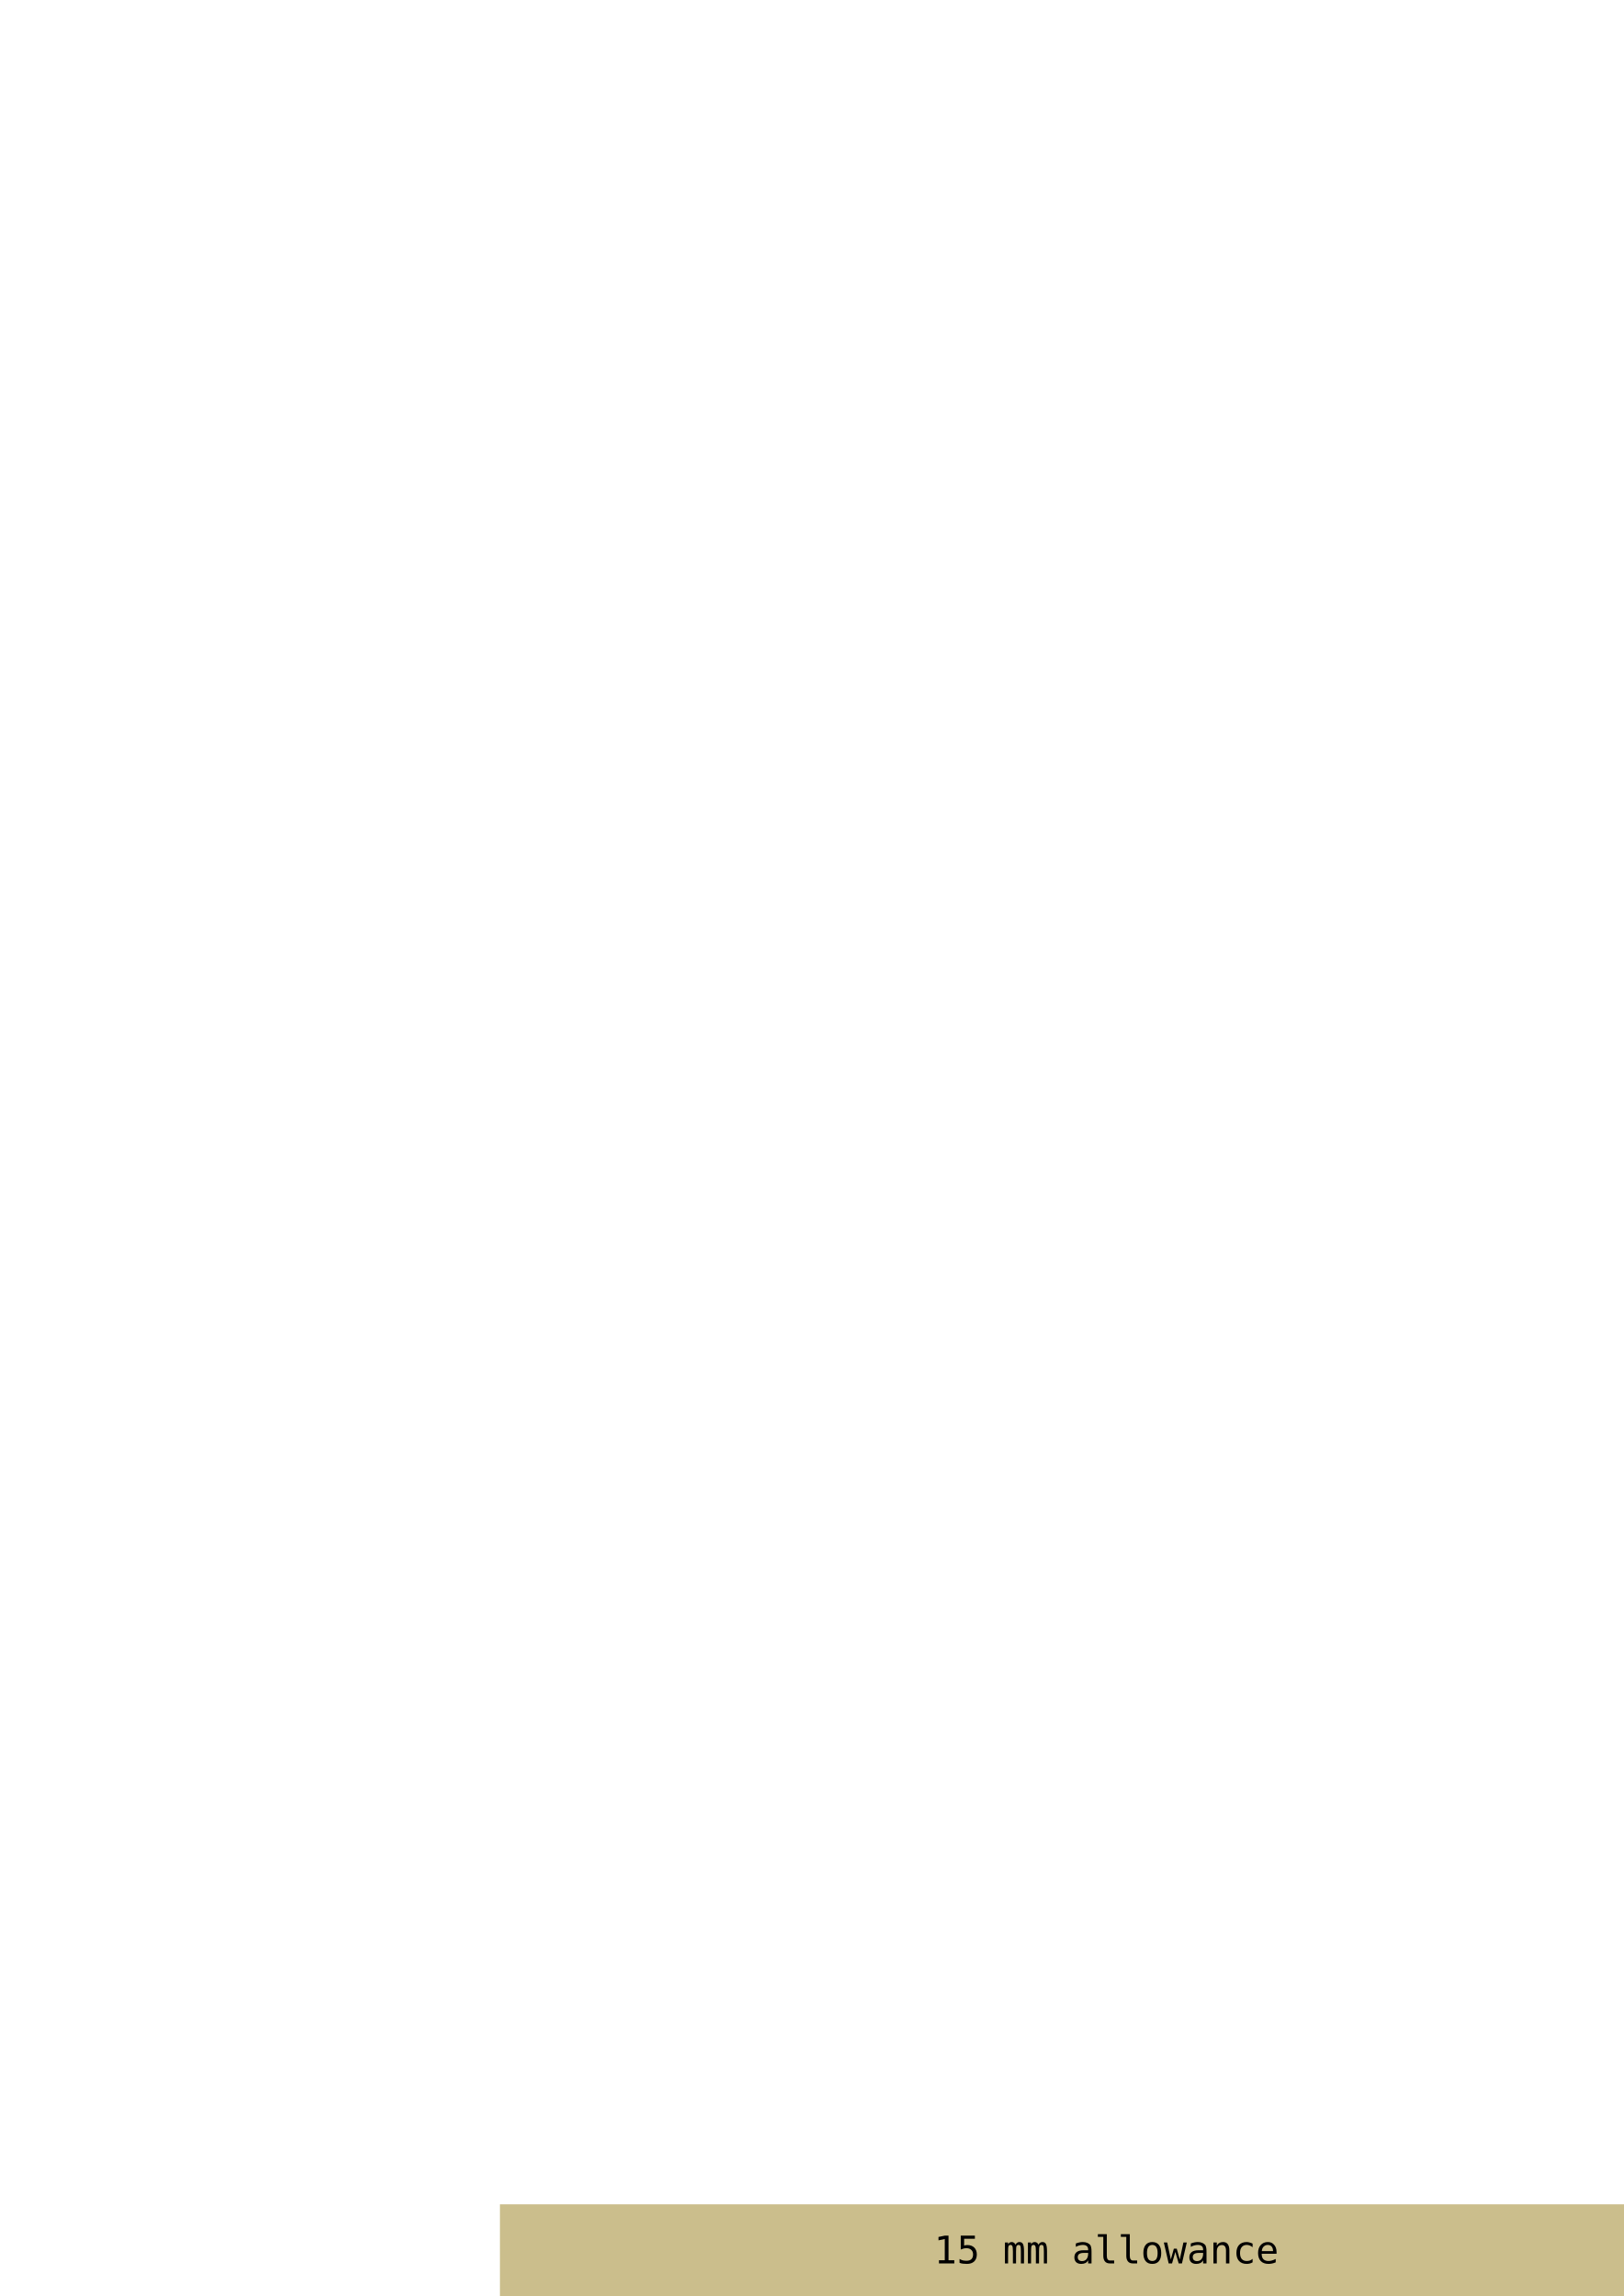
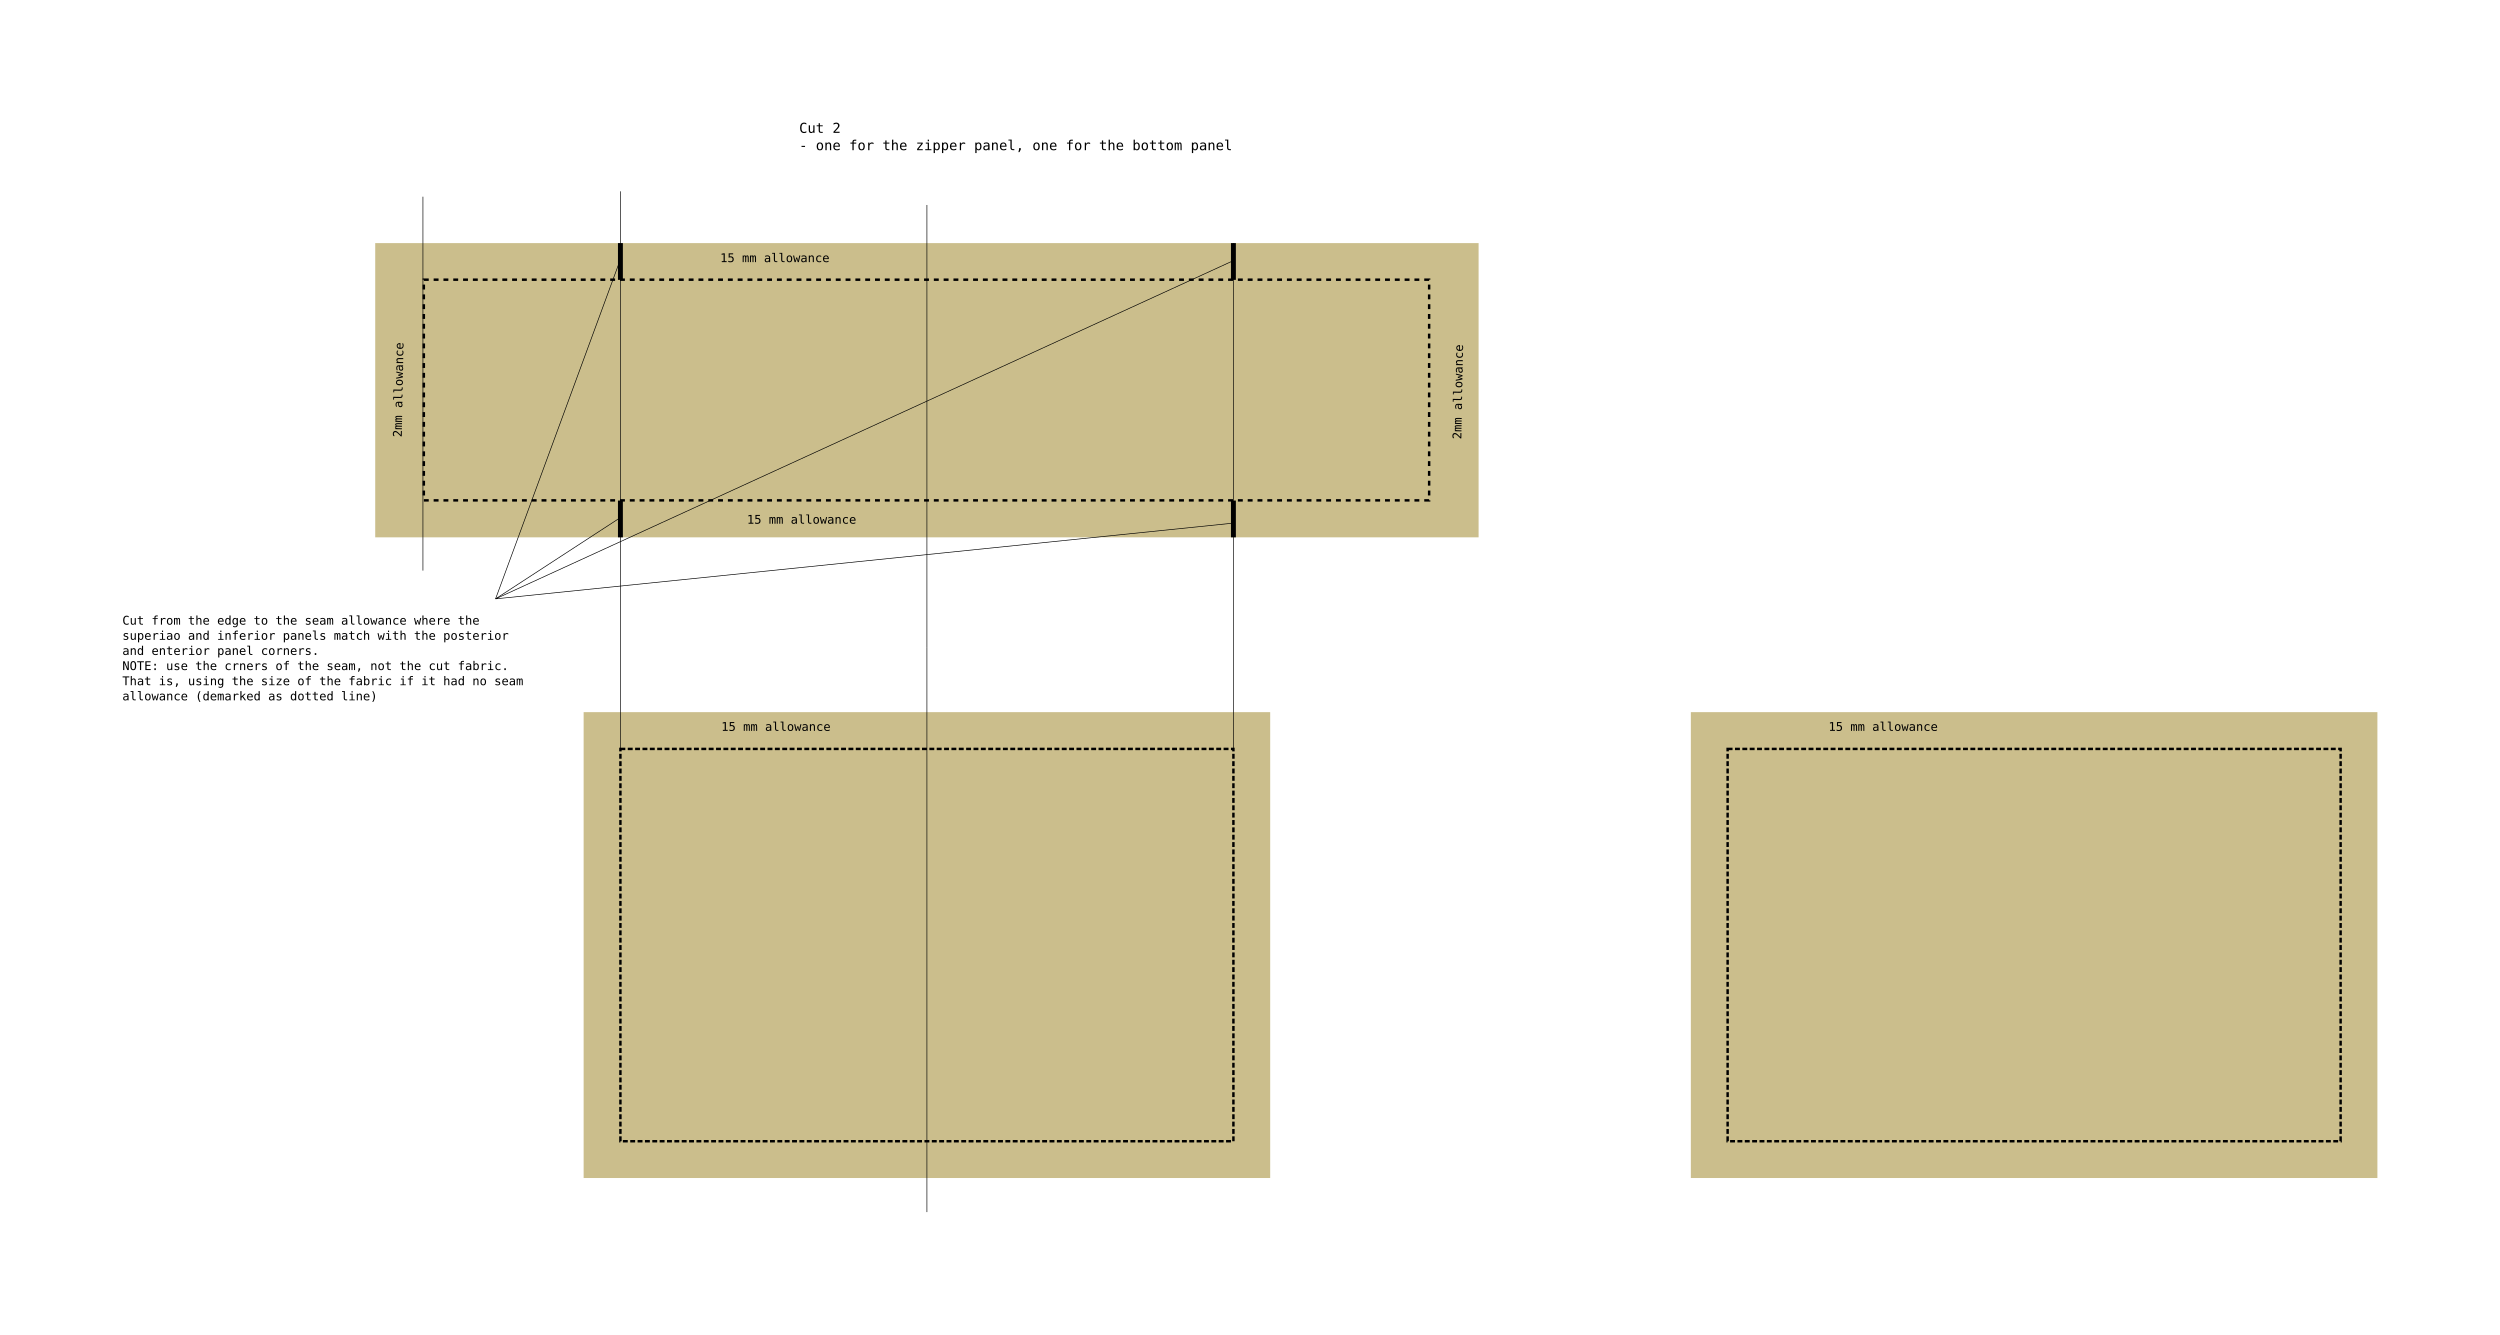
- <svg xmlns="http://www.w3.org/2000/svg" width="210mm" height="297mm" viewBox="0 0 210 297" version="1.1" id="svg969">
+ <svg xmlns="http://www.w3.org/2000/svg" width="1019.587mm" height="544.334mm" viewBox="0 0 1019.587 544.334" version="1.1" id="svg969">
  <defs id="defs966" />
-   <g id="layer1">
+   <g id="layer1" transform="translate(624.9281,5.293859)">
    <rect style="vector-effect:non-scaling-stroke;fill:#a0892c;fill-opacity:0.544;stroke:#000000;stroke-width:0.003;stroke-miterlimit:4;stroke-dasharray:none;-inkscape-stroke:hairline" id="rect1153" width="450" height="120" x="-471.901" y="93.851" />
    <rect style="fill:none;fill-opacity:0.544;stroke:#000000;stroke-width:1;stroke-miterlimit:4;stroke-dasharray:2, 2;stroke-dashoffset:0" id="rect1157" width="410" height="90" x="-452.073" y="108.771" />
    <text xml:space="preserve" style="font-size:5.644px;line-height:1.25;font-family:monospace;-inkscape-font-specification:monospace;letter-spacing:0px;stroke-width:0.265" x="-299.028" y="48.895" id="text4351">
      <tspan id="tspan4349" style="font-size:5.644px;stroke-width:0.265" x="-299.028" y="48.895">Cut 2</tspan>
      <tspan style="font-size:5.644px;stroke-width:0.265" x="-299.028" y="55.951" id="tspan15433">- one for the zipper panel, one for the bottom panel</tspan>
      <tspan style="font-size:5.644px;stroke-width:0.265" x="-299.028" y="63.006" id="tspan18198" />
    </text>
    <text xml:space="preserve" style="font-size:4.939px;line-height:1.25;font-family:monospace;-inkscape-font-specification:monospace;letter-spacing:0px;stroke-width:0.265" x="-331.228" y="101.616" id="text40260">
      <tspan id="tspan40258" style="stroke-width:0.265" x="-331.228" y="101.616">15 mm allowance</tspan>
    </text>
    <text xml:space="preserve" style="font-size:4.939px;line-height:1.25;font-family:monospace;-inkscape-font-specification:monospace;letter-spacing:0px;stroke-width:0.265" x="-320.303" y="208.297" id="text42672">
      <tspan id="tspan42670" style="stroke-width:0.265" x="-320.303" y="208.297">15 mm allowance</tspan>
    </text>
    <text xml:space="preserve" style="font-size:4.939px;line-height:1.25;font-family:monospace;-inkscape-font-specification:monospace;letter-spacing:0px;stroke-width:0.265" x="-174.375" y="-25.665" id="text45602" transform="rotate(-88.91698)">
      <tspan id="tspan45600" style="stroke-width:0.265" x="-174.375" y="-25.665">2mm allowance</tspan>
    </text>
    <text xml:space="preserve" style="font-size:4.939px;line-height:1.25;font-family:monospace;-inkscape-font-specification:monospace;letter-spacing:0px;stroke-width:0.265" x="-181.701" y="-457.733" id="text45686" transform="rotate(-88.91698)">
      <tspan id="tspan45684" style="stroke-width:0.265" x="-181.701" y="-457.733">2mm allowance</tspan>
    </text>
    <rect style="vector-effect:non-scaling-stroke;fill:#a0892c;fill-opacity:0.544;stroke:#000000;stroke-width:0.003;stroke-miterlimit:4;stroke-dasharray:none;-inkscape-stroke:hairline" id="rect1052" width="280" height="190" x="-386.901" y="285.141" />
    <rect style="fill:none;fill-opacity:0.544;stroke:#000000;stroke-width:1;stroke-miterlimit:4;stroke-dasharray:2, 1;stroke-dashoffset:0" id="rect1155" width="250" height="160" x="-371.901" y="300.141" />
    <text xml:space="preserve" style="font-size:4.939px;line-height:1.25;font-family:monospace;-inkscape-font-specification:monospace;letter-spacing:0px;stroke-width:0.265" x="-330.773" y="292.783" id="text45690">
      <tspan id="tspan45688" style="stroke-width:0.265" x="-330.773" y="292.783">15 mm allowance</tspan>
    </text>
    <path style="fill:none;stroke:#000000;stroke-width:0.265px;stroke-linecap:butt;stroke-linejoin:miter;stroke-opacity:1" d="M -246.901,153.851 V 78.303 258.642" id="path45725" />
-     <path style="fill:none;stroke:#000000;stroke-width:0.265px;stroke-linecap:butt;stroke-linejoin:miter;stroke-opacity:1" d="m -246.901,334.19 v -75.548 l 0,230.398" id="path45813" />
-     <path style="fill:none;stroke:#000000;stroke-width:0.265px;stroke-linecap:butt;stroke-linejoin:miter;stroke-opacity:1" d="m -371.901,72.737 0,227.404" id="path45990" />
-     <path style="fill:none;stroke:#000000;stroke-width:0.265px;stroke-linecap:butt;stroke-linejoin:miter;stroke-opacity:1" d="m -121.901,93.851 0,206.29" id="path46110" />
+     <path style="fill:none;stroke:#000000;stroke-width:0.265px;stroke-linecap:butt;stroke-linejoin:miter;stroke-opacity:1" d="M -246.901,334.19 V 258.642 489.04" id="path45813" />
+     <path style="fill:none;stroke:#000000;stroke-width:0.265px;stroke-linecap:butt;stroke-linejoin:miter;stroke-opacity:1" d="M -371.901,72.737 V 300.141" id="path45990" />
+     <path style="fill:none;stroke:#000000;stroke-width:0.265px;stroke-linecap:butt;stroke-linejoin:miter;stroke-opacity:1" d="M -121.901,93.851 V 300.141" id="path46110" />
    <text xml:space="preserve" style="font-size:4.939px;line-height:1.25;font-family:monospace;-inkscape-font-specification:monospace;letter-spacing:0px;white-space:pre;inline-size:167.76;stroke-width:0.265" x="-541.452" y="260.045" id="text46235" transform="translate(-33.59032,-10.58076)">
-       <tspan x="-541.452" y="260.045" id="tspan1970">Cut from the edge to the seam allowance where the  </tspan>
-       <tspan x="-541.452" y="266.219" id="tspan1972">superiao and inferior panels match with the posterior </tspan>
-       <tspan x="-541.452" y="272.393" id="tspan1974">and enterior panel corners. 
+       <tspan x="-541.452" y="260.045" id="tspan998">Cut from the edge to the seam allowance where the  </tspan>
+       <tspan x="-541.452" y="266.219" id="tspan1000">superiao and inferior panels match with the posterior </tspan>
+       <tspan x="-541.452" y="272.393" id="tspan1002">and enterior panel corners. 
</tspan>
-       <tspan x="-541.452" y="278.566" id="tspan1976">NOTE: use the crners of the seam, not the cut fabric. </tspan>
-       <tspan x="-541.452" y="284.74" id="tspan1978">That is, using the size of the fabric if it had no seam </tspan>
-       <tspan x="-541.452" y="290.914" id="tspan1980">allowance (demarked as dotted line)</tspan>
+       <tspan x="-541.452" y="278.566" id="tspan1004">NOTE: use the crners of the seam, not the cut fabric. </tspan>
+       <tspan x="-541.452" y="284.74" id="tspan1006">That is, using the size of the fabric if it had no seam </tspan>
+       <tspan x="-541.452" y="290.914" id="tspan1008">allowance (demarked as dotted line)</tspan>
    </text>
    <path style="fill:none;stroke:#000000;stroke-width:0.265px;stroke-linecap:butt;stroke-linejoin:miter;stroke-opacity:1" d="m -422.814,238.939 50.913,-33.153" id="path57433" />
    <path style="fill:none;stroke:#000000;stroke-width:0.265px;stroke-linecap:butt;stroke-linejoin:miter;stroke-opacity:1" d="m -422.814,238.939 50.913,-138.451" id="path57435" />
    <path style="fill:none;stroke:#000000;stroke-width:0.265px;stroke-linecap:butt;stroke-linejoin:miter;stroke-opacity:1" d="m -121.901,100.99 -300.913,137.949 300.913,-30.89" id="path57437" />
    <g id="g939" transform="translate(391.6325,50.23402)">
      <rect style="vector-effect:non-scaling-stroke;fill:#a0892c;fill-opacity:0.544;stroke:#000000;stroke-width:0.003;stroke-miterlimit:4;stroke-dasharray:none;-inkscape-stroke:hairline" id="rect931" width="280" height="190" x="-326.974" y="234.907" />
      <rect style="fill:none;fill-opacity:0.544;stroke:#000000;stroke-width:1;stroke-miterlimit:4;stroke-dasharray:2, 1;stroke-dashoffset:0" id="rect933" width="250" height="160" x="-311.974" y="249.907" />
      <text xml:space="preserve" style="font-size:4.939px;line-height:1.25;font-family:monospace;-inkscape-font-specification:monospace;letter-spacing:0px;stroke-width:0.265" x="-270.846" y="242.549" id="text937">
        <tspan id="tspan935" style="stroke-width:0.265" x="-270.846" y="242.549">15 mm allowance</tspan>
      </text>
    </g>
-     <path style="fill:none;stroke:#000000;stroke-width:2;stroke-linecap:butt;stroke-linejoin:miter;stroke-opacity:1;stroke-miterlimit:4;stroke-dasharray:none" d="m -371.901,198.851 v 15 0" id="path1366" />
-     <path style="fill:none;stroke:#000000;stroke-width:2;stroke-linecap:butt;stroke-linejoin:miter;stroke-opacity:1;stroke-miterlimit:4;stroke-dasharray:none" d="m -371.901,93.851 v 15" id="path1481" />
-     <path style="fill:none;stroke:#000000;stroke-width:2;stroke-linecap:butt;stroke-linejoin:miter;stroke-opacity:1;stroke-miterlimit:4;stroke-dasharray:none" d="m -121.901,93.851 v 15" id="path1483" />
-     <path style="fill:none;stroke:#000000;stroke-width:2;stroke-linecap:butt;stroke-linejoin:miter;stroke-opacity:1;stroke-miterlimit:4;stroke-dasharray:none" d="m -121.901,198.851 v 15" id="path1598" />
-     <path style="fill:none;stroke:#000000;stroke-width:0.265px;stroke-linecap:butt;stroke-linejoin:miter;stroke-opacity:1" d="m -452.441,139.15 0,-64.221 0,152.486" id="path1680" />
+     <path style="fill:none;stroke:#000000;stroke-width:2;stroke-linecap:butt;stroke-linejoin:miter;stroke-miterlimit:4;stroke-dasharray:none;stroke-opacity:1" d="m -371.901,198.851 v 15 0" id="path1366" />
+     <path style="fill:none;stroke:#000000;stroke-width:2;stroke-linecap:butt;stroke-linejoin:miter;stroke-miterlimit:4;stroke-dasharray:none;stroke-opacity:1" d="m -371.901,93.851 v 15" id="path1481" />
+     <path style="fill:none;stroke:#000000;stroke-width:2;stroke-linecap:butt;stroke-linejoin:miter;stroke-miterlimit:4;stroke-dasharray:none;stroke-opacity:1" d="m -121.901,93.851 v 15" id="path1483" />
+     <path style="fill:none;stroke:#000000;stroke-width:2;stroke-linecap:butt;stroke-linejoin:miter;stroke-miterlimit:4;stroke-dasharray:none;stroke-opacity:1" d="m -121.901,198.851 v 15" id="path1598" />
+     <path style="fill:none;stroke:#000000;stroke-width:0.265px;stroke-linecap:butt;stroke-linejoin:miter;stroke-opacity:1" d="m -452.441,139.15 v -64.221 152.486" id="path1680" />
  </g>
</svg>
